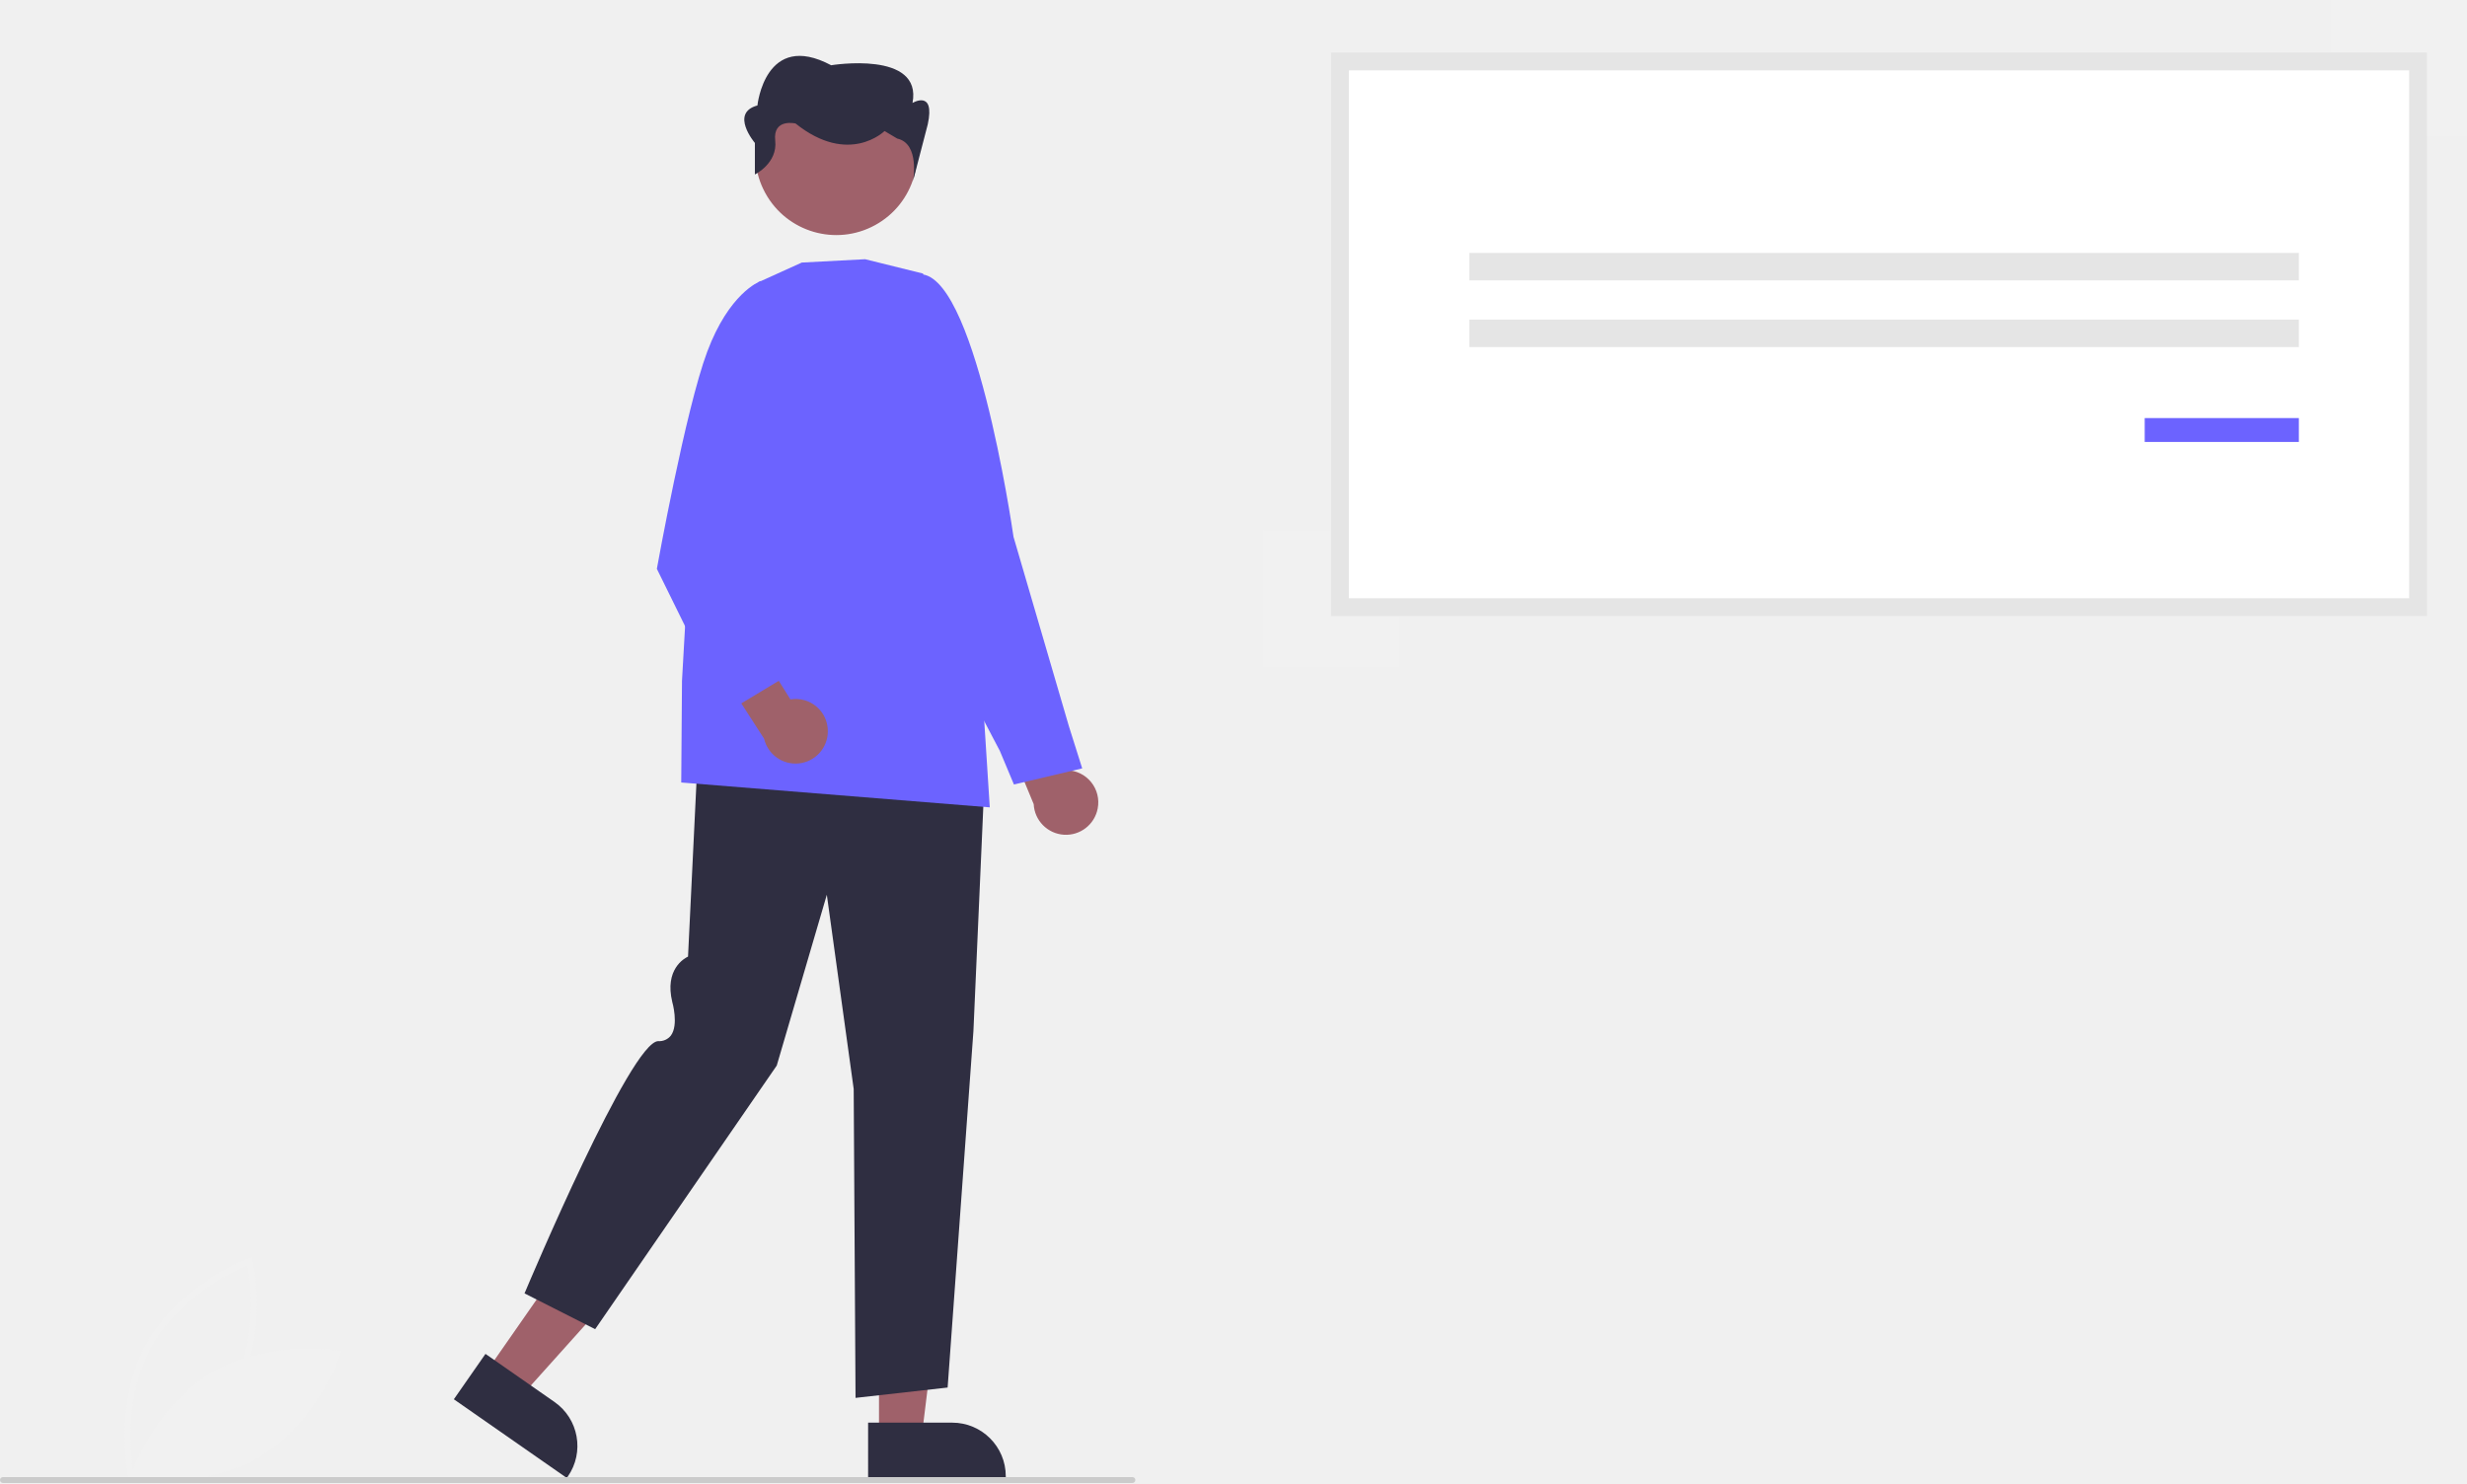
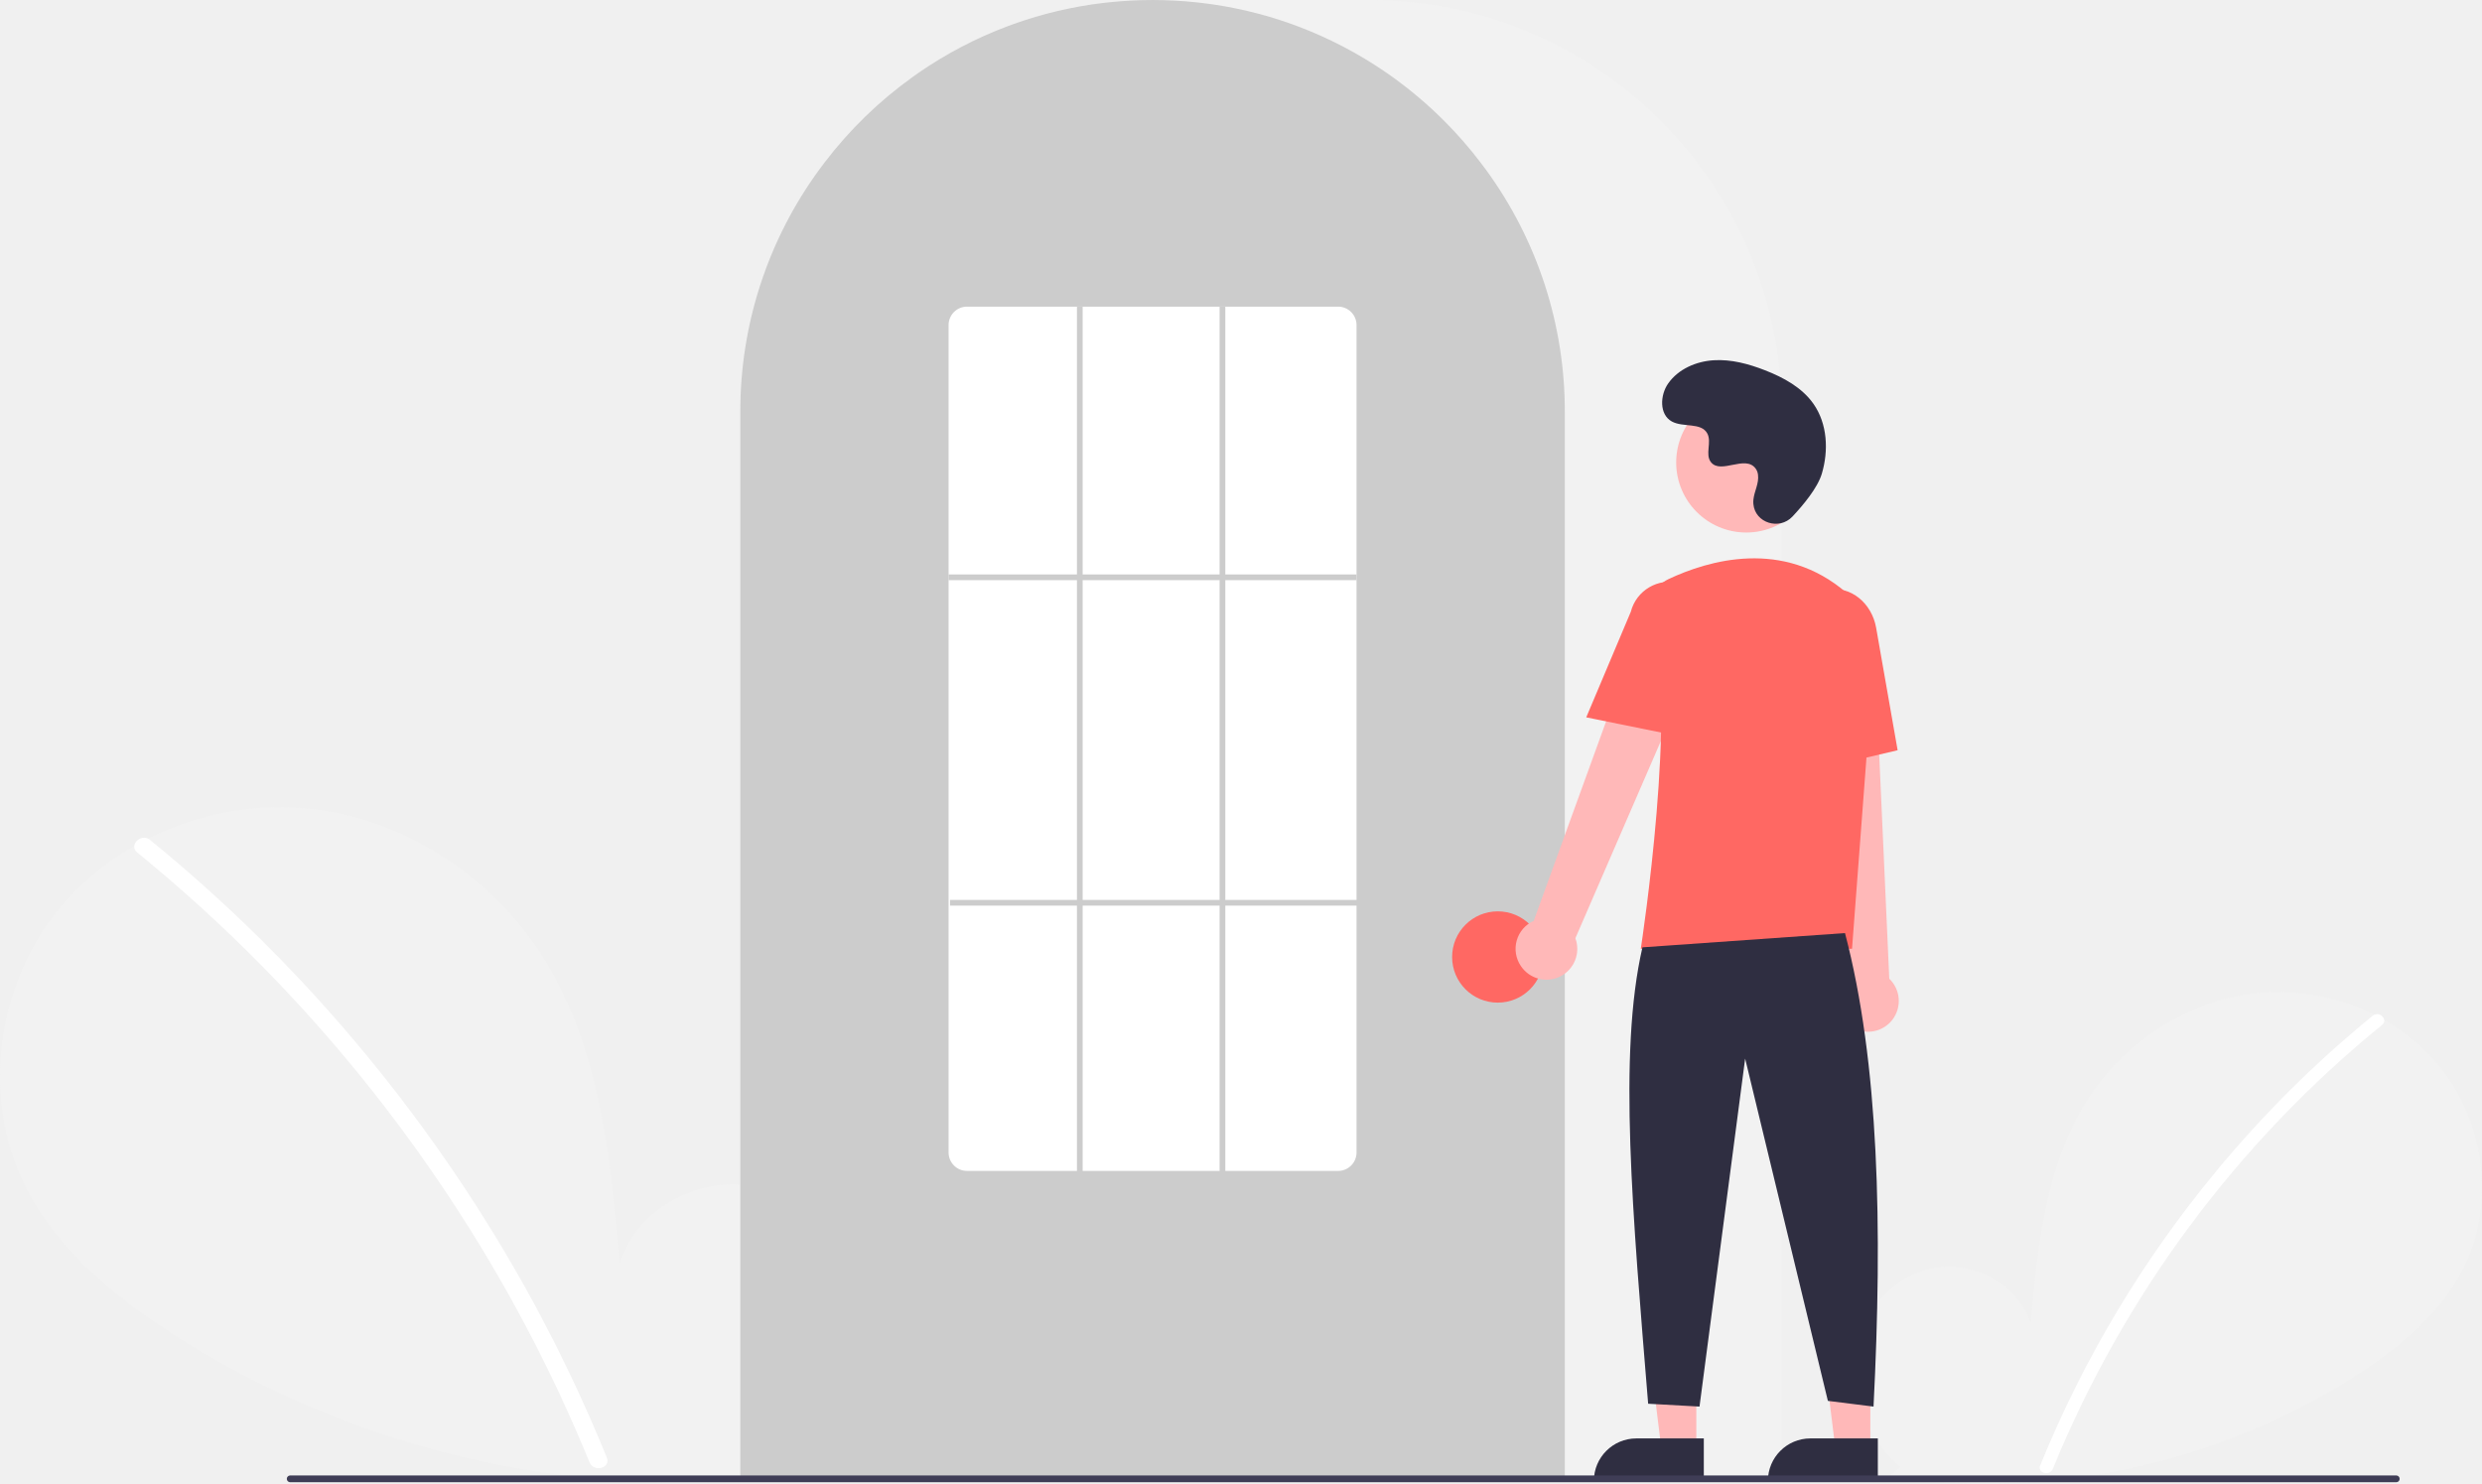
- <svg xmlns="http://www.w3.org/2000/svg" id="ea5e03e3-9574-4d13-87c6-536b7dd50c0f" data-name="Layer 1" width="832.206" height="500.356" viewBox="0 0 832.206 500.356">
-   <path d="M227.317,699.06c-.056-.245-5.44-24.798,5.556-45.19,10.996-20.392,34.468-29.385,34.704-29.474l1.073-.402.253,1.118c.056.245,5.44,24.798-5.556,45.19-10.996,20.392-34.468,29.385-34.704,29.474l-1.073.402Zm39.862-72.338c-4.702,2.022-23.258,10.874-32.545,28.097-9.288,17.225-6.486,37.594-5.592,42.631,4.7-2.018,23.249-10.855,32.545-28.097C270.874,652.129,268.072,631.762,267.178,626.722Z" transform="translate(-183.897 -199.8219)" fill="#f1f1f1" />
-   <path d="M254.944,663.149c-19.761,11.889-27.371,35.503-27.371,35.503s24.428,4.339,44.188-7.55,27.371-35.503,27.371-35.503S274.704,651.26,254.944,663.149Z" transform="translate(-183.897 -199.8219)" fill="#f1f1f1" />
-   <path d="M554.193,472.564a10.837,10.837,0,0,0-10.48-12.897l-9.151-23.012-15.341,2.15,13.379,32.317a10.896,10.896,0,0,0,21.592,1.443Z" transform="translate(-183.897 -199.8219)" fill="#9f616a" />
-   <path d="M525.93,464.479l-4.753-11.335-29.621-56.385,1.611-104.332.309-.041c18.954-2.504,31.778,84.829,32.315,88.548l18.716,64.008,4.455,14.108Z" transform="translate(-183.897 -199.8219)" fill="#6c63ff" />
-   <polygon points="296.518 484.658 310.92 484.657 317.771 429.106 296.515 429.107 296.518 484.658" fill="#9f616a" />
-   <path d="M476.741,679.778l28.363-.001h.001a18.076,18.076,0,0,1,18.075,18.075v.587l-46.438.002Z" transform="translate(-183.897 -199.8219)" fill="#2f2e41" />
-   <polygon points="164.095 462.715 175.912 470.949 213.294 429.291 195.854 417.138 164.095 462.715" fill="#9f616a" />
-   <path d="M347.667,656.579l23.271,16.216.001.001a18.076,18.076,0,0,1,4.495,25.164l-.336.482L336.997,671.891Z" transform="translate(-183.897 -199.8219)" fill="#2f2e41" />
-   <path d="M472.5,671.422l-.622-104.21L462.815,501.686,445.92,559.31l-.033.047-61.225,88.885-23.823-12.07.131-.31c1.456-3.463,35.762-84.794,44.983-84.794a4.98,4.98,0,0,0,4.242-1.864c2.706-3.614.502-11.283.48-11.36-2.64-10.946,3.997-14.674,5.319-15.296l3.556-73.397.369.025,96.39,6.761-4.044,91.766-8.699,120.232-.299.034Z" transform="translate(-183.897 -199.8219)" fill="#2f2e41" />
-   <path d="M517.781,472.202l-.417-.034L413.7,463.812l.256-34.3,5.074-89.558.029-.062,20.663-44.859,14.647-6.633,21.37-1.125.052.013,19.503,4.832,20.288,145.639Z" transform="translate(-183.897 -199.8219)" fill="#6c63ff" />
-   <circle cx="465.995" cy="251.83" r="27.294" transform="translate(-247.5841 54.55847) rotate(-28.66324)" fill="#9f616a" />
-   <path d="M438.546,258.681v-10.634s-8.576-10.1.858-12.645c0,0,2.573-25.443,24.87-13.57,0,0,30.873-5.089,27.443,12.721,0,0,7.718-4.65,5.146,7.224L491.887,260.904s2.403-12.634-5.315-14.33l-4.288-2.544s-12.006,11.873-30.016-2.544c0,0-7.718-1.842-6.861,5.791S438.546,258.681,438.546,258.681Z" transform="translate(-183.897 -199.8219)" fill="#2f2e41" />
-   <path d="M463.154,446.587a10.837,10.837,0,0,0-12.624-10.807l-13.132-20.997-14.706,4.868,18.961,29.391a10.896,10.896,0,0,0,21.5-2.456Z" transform="translate(-183.897 -199.8219)" fill="#9f616a" />
-   <path d="M429.236,439.969l-23.758-48.235.021-.117c.096-.534,9.659-53.634,16.973-73.152,7.36-19.641,17.436-23.585,17.861-23.743l.213-.079,9.034,8.665-12.514,83.527,13.489,40.284Z" transform="translate(-183.897 -199.8219)" fill="#6c63ff" />
-   <rect x="786.206" width="46" height="46" fill="#f1f1f1" />
-   <rect x="426.206" y="179" width="46" height="46" fill="#f1f1f1" />
-   <path d="M635.922,404.665H999.597V220.556H635.922Z" transform="translate(-183.897 -199.8219)" fill="#fff" />
-   <path d="M1002.597,407.665H632.922V217.556h369.675Zm-363.675-6h357.675V223.556H638.922Z" transform="translate(-183.897 -199.8219)" fill="#e5e5e5" />
-   <rect x="495.678" y="85.316" width="279.806" height="9.279" fill="#e5e5e5" />
-   <rect x="495.678" y="107.819" width="279.806" height="9.279" fill="#e5e5e5" />
-   <rect x="723.484" y="141.045" width="52" height="8.053" fill="#6c63ff" />
-   <path d="M565.897,700.138h-381a1,1,0,1,1,0-2h381a1,1,0,0,1,0,2Z" transform="translate(-183.897 -199.8219)" fill="#cbcbcb" />
+ <svg xmlns="http://www.w3.org/2000/svg" data-name="Layer 1" width="870" height="520.139" viewBox="0 0 870 520.139">
+   <path d="M831.092,704.187c-11.138-9.412-17.904-24.28-16.13-38.754s12.764-27.78,27.018-30.854,30.504,5.435,34.834,19.359c2.383-26.846,5.129-54.818,19.402-77.68,12.924-20.701,35.309-35.514,59.569-38.164s49.803,7.359,64.933,26.507,18.835,46.985,8.238,68.969c-7.806,16.195-22.188,28.247-37.257,38.052a240.452,240.452,0,0,1-164.454,35.977Z" transform="translate(-165 -189.9307)" fill="#f2f2f2" />
+   <path d="M996.728,546.01a393.414,393.414,0,0,0-54.826,54.442,394.561,394.561,0,0,0-61.752,103.194c-1.112,2.725,3.313,3.911,4.412,1.216A392.342,392.342,0,0,1,999.963,549.245c2.284-1.86-.97-5.08-3.236-3.236Z" transform="translate(-165 -189.9307)" fill="#fff" />
+   <path d="M445.067,701.63c15.299-12.927,24.591-33.348,22.154-53.228s-17.531-38.156-37.11-42.377-41.897,7.464-47.844,26.59c-3.273-36.873-7.044-75.292-26.648-106.693-17.751-28.433-48.497-48.778-81.818-52.418s-68.404,10.107-89.185,36.407-25.869,64.535-11.315,94.729c10.722,22.243,30.475,38.797,51.172,52.264,66.03,42.965,147.939,60.884,225.877,49.415" transform="translate(-165 -189.9307)" fill="#f2f2f2" />
+   <path d="M217.567,484.373a540.355,540.355,0,0,1,75.304,74.777A548.076,548.076,0,0,1,352.257,647.04a545.835,545.835,0,0,1,25.43,53.846c1.527,3.743-4.55,5.372-6.06,1.671a536.36,536.36,0,0,0-49.009-92.727A539.734,539.734,0,0,0,256.889,528.632a538.441,538.441,0,0,0-43.766-39.815c-3.138-2.555,1.332-6.978,4.444-4.444Z" transform="translate(-165 -189.9307)" fill="#fff" />
+   <path d="M789.5,708.931h-365v-374.5c0-79.678,64.822-144.5,144.5-144.5h76c79.677,0,144.5,64.822,144.5,144.5Z" transform="translate(-165 -189.9307)" fill="#f2f2f2" />
+   <path d="M713.5,708.931h-289v-374.5a143.382,143.382,0,0,1,27.596-84.944c.664-.905,1.326-1.798,2.009-2.681a144.466,144.466,0,0,1,30.754-29.851c.66-.48,1.322-.952,1.994-1.423a144.16,144.16,0,0,1,31.472-16.459c.661-.25,1.334-.501,2.007-.742a144.02,144.02,0,0,1,31.108-7.336c.658-.09,1.333-.16,2.008-.23a146.288,146.288,0,0,1,31.105,0c.673.07,1.349.141,2.014.231a143.995,143.995,0,0,1,31.1,7.335c.673.241,1.346.492,2.009.743a143.799,143.799,0,0,1,31.106,16.216c.672.461,1.344.933,2.006,1.405a145.987,145.987,0,0,1,18.384,15.564,144.305,144.305,0,0,1,12.724,14.551c.681.88,1.343,1.773,2.005,2.677A143.382,143.382,0,0,1,713.5,334.431Z" transform="translate(-165 -189.9307)" fill="#ccc" />
+   <circle cx="525" cy="335.5" r="16" fill="#ff6863" />
+   <polygon points="594.599 507.783 582.339 507.783 576.506 460.495 594.601 460.496 594.599 507.783" fill="#ffb8b8" />
+   <path d="M573.582,504.28h23.644a0,0,0,0,1,0,0v14.887a0,0,0,0,1,0,0H558.695a0,0,0,0,1,0,0v0a14.887,14.887,0,0,1,14.887-14.887Z" fill="#2f2e41" />
+   <polygon points="655.599 507.783 643.339 507.783 637.506 460.495 655.601 460.496 655.599 507.783" fill="#ffb8b8" />
+   <path d="M634.582,504.28h23.644a0,0,0,0,1,0,0v14.887a0,0,0,0,1,0,0H619.695a0,0,0,0,1,0,0v0a14.887,14.887,0,0,1,14.887-14.887Z" fill="#2f2e41" />
+   <path d="M698.098,528.6a10.743,10.743,0,0,1,4.511-15.843l41.676-114.867L764.791,409.082,717.206,518.853a10.801,10.801,0,0,1-19.109,9.748Z" transform="translate(-165 -189.9307)" fill="#ffb8b8" />
+   <path d="M814.336,550.184a10.743,10.743,0,0,1-2.893-16.217L798.533,412.458l23.338,1.066L827.236,533.045a10.801,10.801,0,0,1-12.9,17.139Z" transform="translate(-165 -189.9307)" fill="#ffb8b8" />
+   <circle cx="612.106" cy="162.123" r="24.561" fill="#ffb8b8" />
+   <path d="M814.18,522.549H740.133l.089-.576c.133-.861,13.197-86.439,3.562-114.436a11.813,11.813,0,0,1,6.069-14.584h0c13.772-6.485,40.208-14.471,62.52,4.909a28.234,28.234,0,0,1,9.459,23.396Z" transform="translate(-165 -189.9307)" fill="#ff6863" />
+   <path d="M754.354,448.181,721.018,441.418l15.626-37.03a13.997,13.997,0,0,1,27.106,6.998Z" transform="translate(-165 -189.9307)" fill="#ff6863" />
+   <path d="M797.05,460.739l-2.004-45.941c-1.52-8.636,3.424-16.8,11.027-18.135,7.605-1.33,15.032,4.66,16.558,13.36l7.533,42.928Z" transform="translate(-165 -189.9307)" fill="#ff6863" />
+   <path d="M811.716,517.049c11.915,45.377,13.214,103.069,10,166l-16-2-29-120-16,122-18-1c-5.377-66.03-10.613-122.715-2-160Z" transform="translate(-165 -189.9307)" fill="#2f2e41" />
+   <path d="M793.289,371.035c-4.582,4.881-13.091,2.261-13.688-4.407a8.055,8.055,0,0,1,.01-1.556c.308-2.954,2.015-5.635,1.606-8.754a4.59,4.59,0,0,0-.84-2.149c-3.651-4.889-12.222,2.187-15.668-2.239-2.113-2.714.371-6.987-1.251-10.021-2.14-4.004-8.479-2.029-12.454-4.221-4.423-2.439-4.158-9.225-1.247-13.353,3.551-5.034,9.776-7.72,15.923-8.107s12.253,1.275,17.992,3.511c6.521,2.541,12.988,6.054,17.001,11.788,4.88,6.973,5.35,16.348,2.909,24.502C802.098,360.99,797.031,367.049,793.289,371.035Z" transform="translate(-165 -189.9307)" fill="#2f2e41" />
+   <path d="M1004.982,709.574h-738.294a1.191,1.191,0,0,1,0-2.381h738.294a1.191,1.191,0,0,1,0,2.381Z" transform="translate(-165 -189.9307)" fill="#3f3d56" />
+   <path d="M634,600.431H504a6.465,6.465,0,0,1-6.5-6.415V303.846a6.465,6.465,0,0,1,6.5-6.415H634a6.465,6.465,0,0,1,6.5,6.415V594.015A6.465,6.465,0,0,1,634,600.431Z" transform="translate(-165 -189.9307)" fill="#fff" />
+   <rect x="332.5" y="201.39" width="143" height="2" fill="#ccc" />
+   <rect x="333" y="315.5" width="143" height="2" fill="#ccc" />
+   <rect x="377.5" y="107.5" width="2" height="304" fill="#ccc" />
+   <rect x="427.5" y="107.5" width="2" height="304" fill="#ccc" />
</svg>
